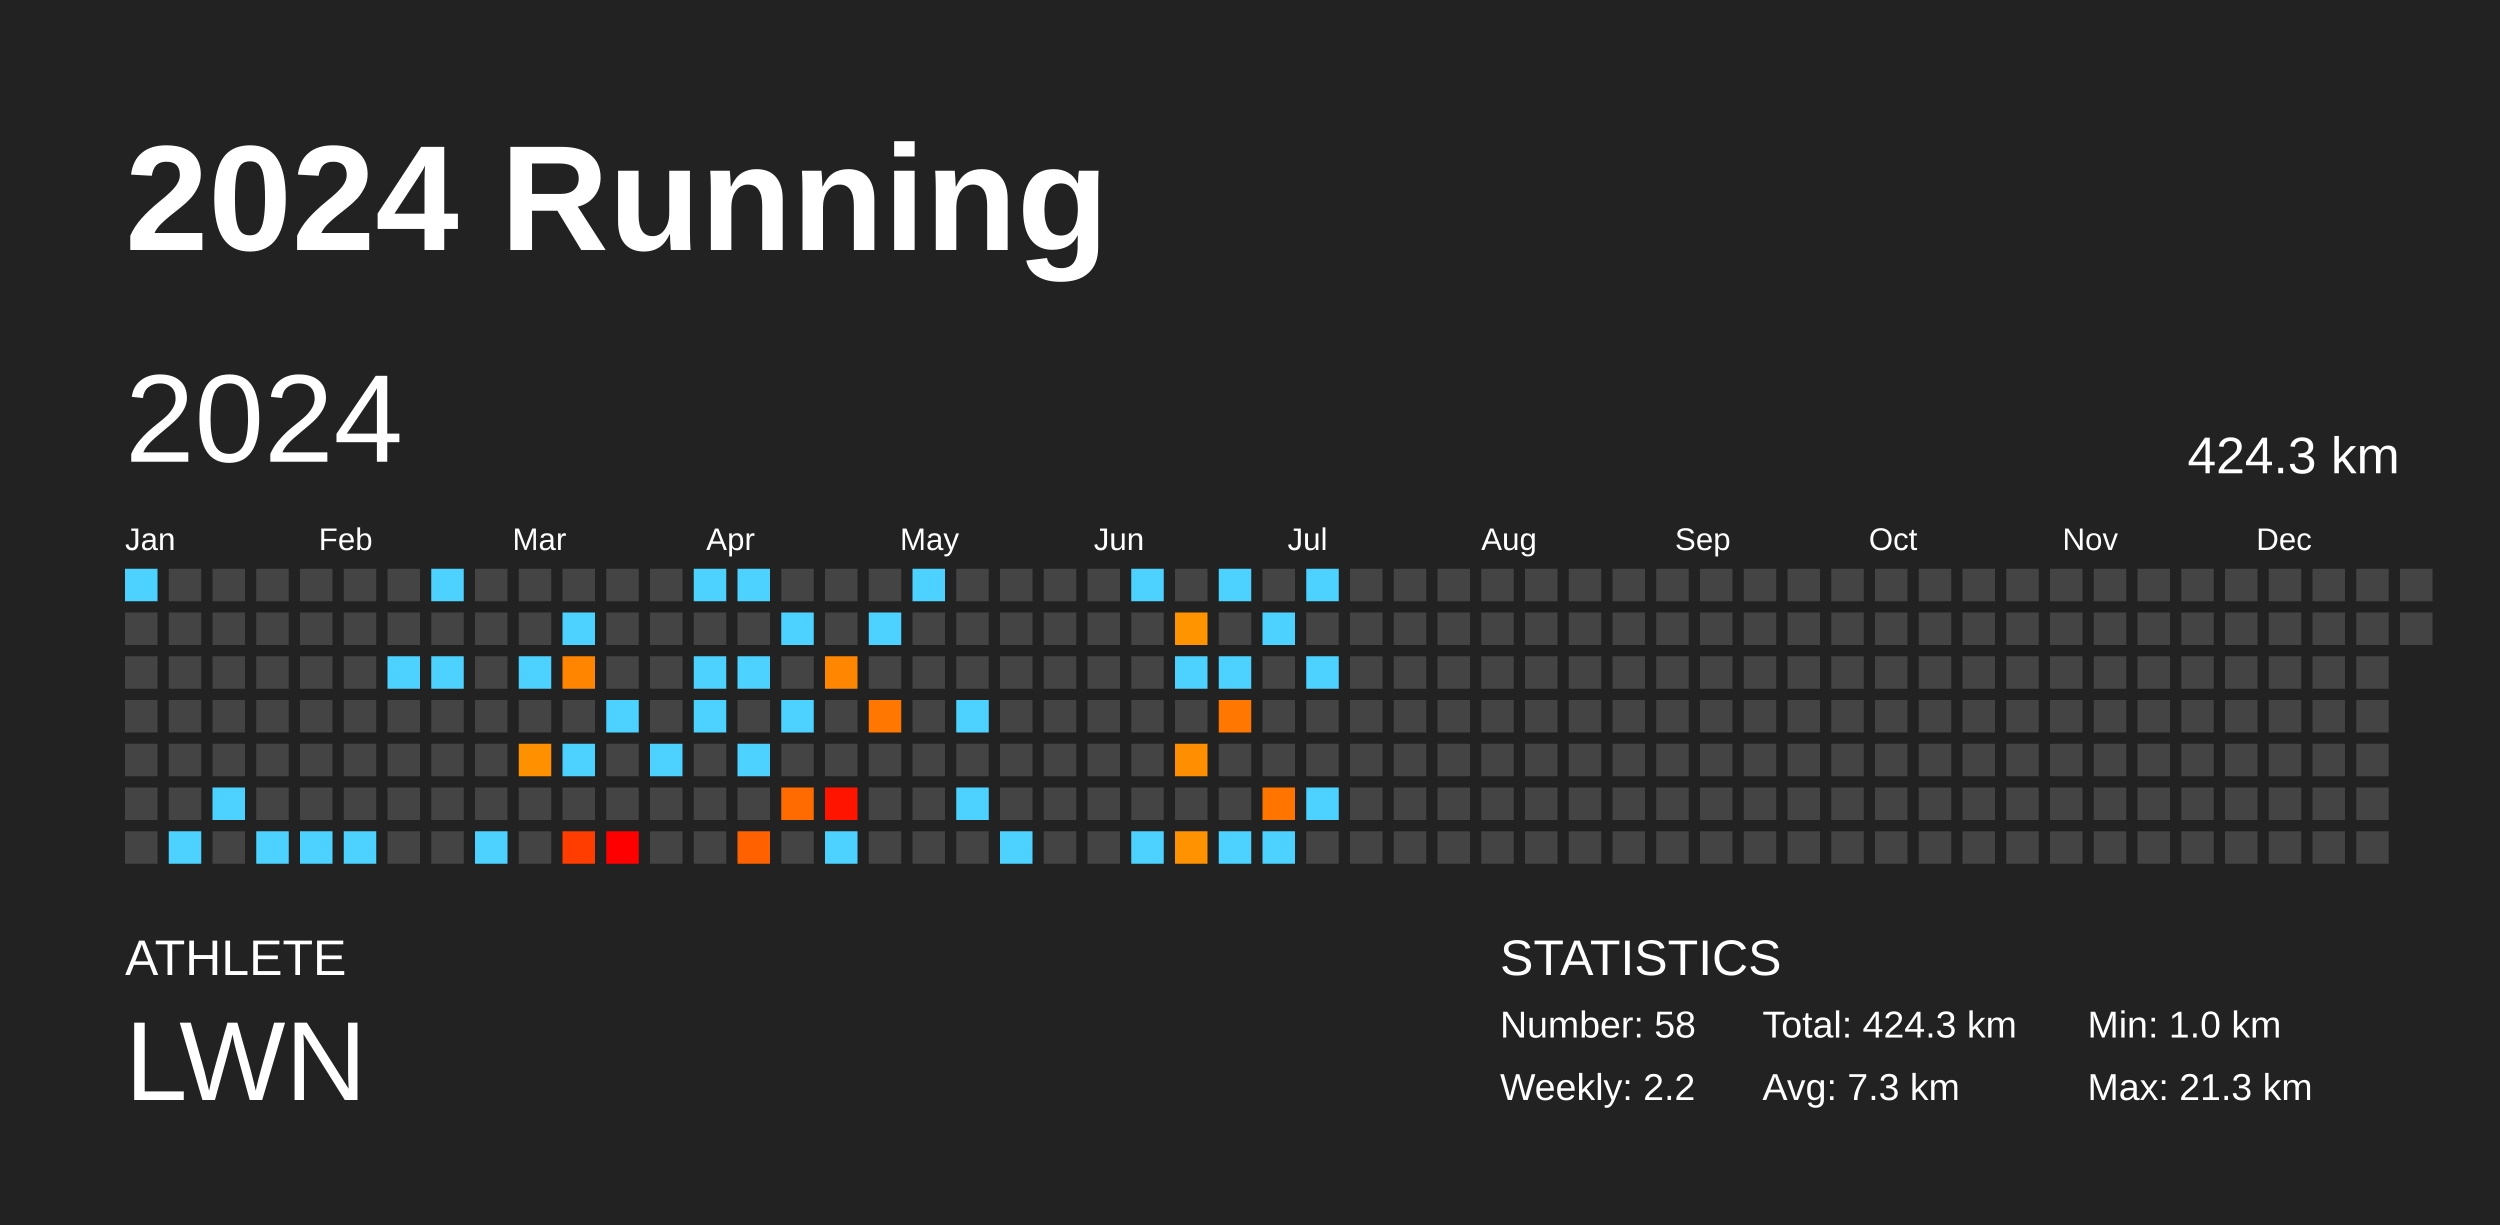
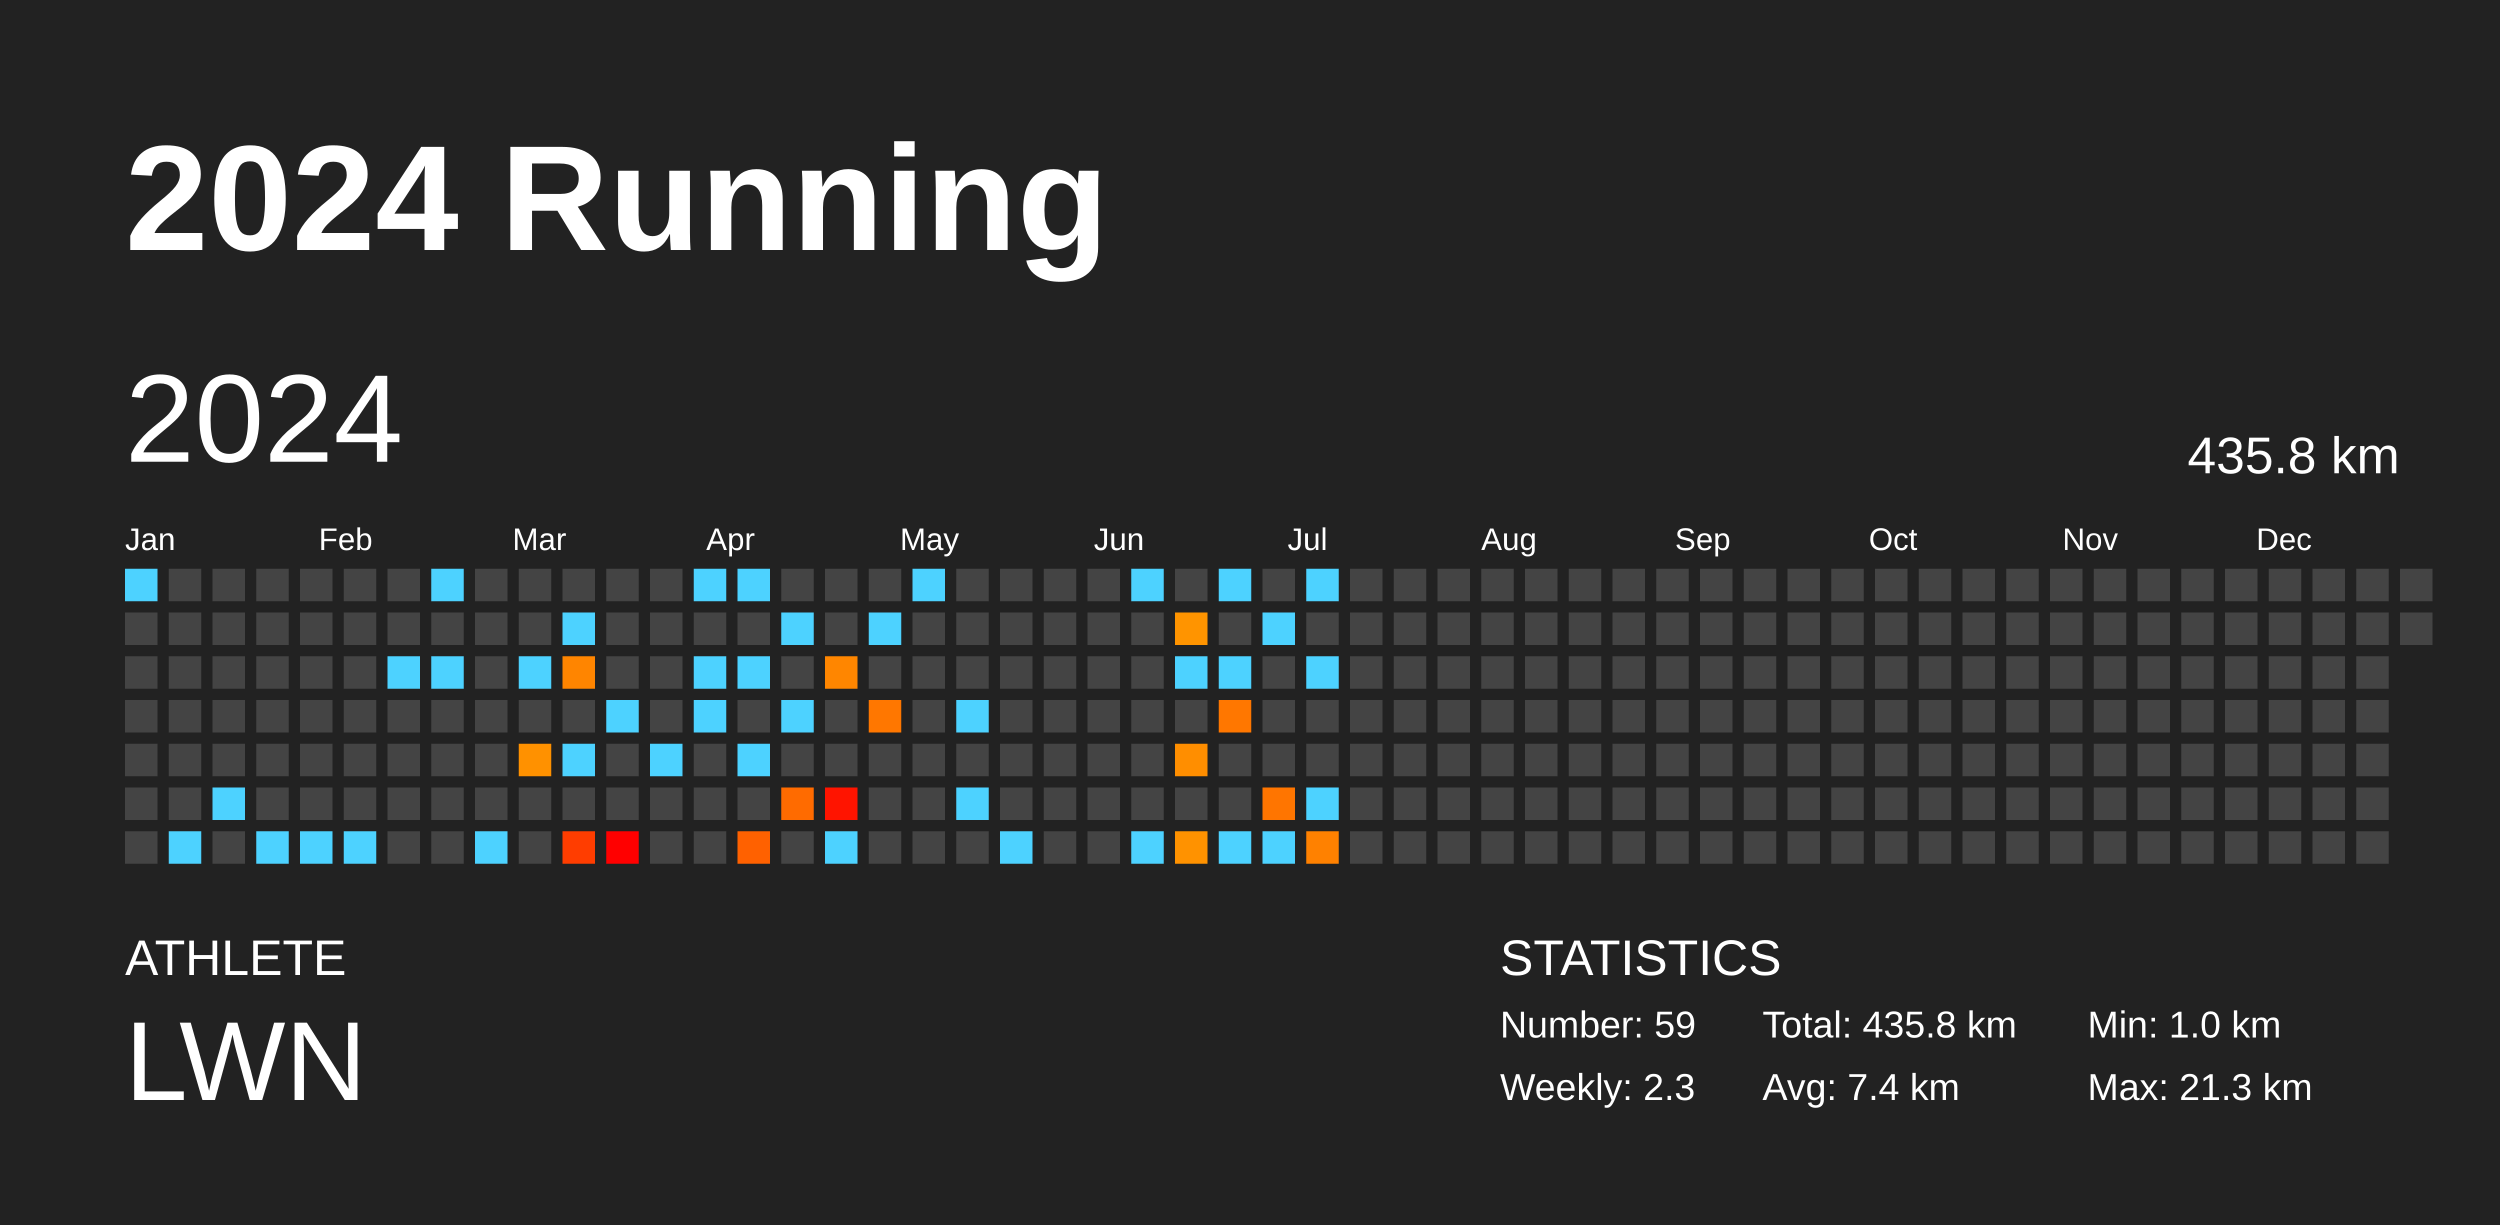
<svg xmlns="http://www.w3.org/2000/svg" baseProfile="full" height="98mm" version="1.1" viewBox="0,0,200,98" width="200mm">
  <defs />
  <rect fill="#222222" height="98" width="200" x="0" y="0" />
  <text fill="#FFFFFF" style="font-size:12px; font-family:Arial; font-weight:bold;" x="10" y="20">2024 Running</text>
  <text fill="#FFFFFF" style="font-size:4px; font-family:Arial" x="10" y="78">ATHLETE</text>
  <text fill="#FFFFFF" style="font-size:9px; font-family:Arial" x="10" y="88">LWN</text>
  <text fill="#FFFFFF" style="font-size:4px; font-family:Arial" x="120" y="78">STATISTICS</text>
-   <text fill="#FFFFFF" style="font-size:3px; font-family:Arial" x="120" y="83">Number: 58</text>
-   <text fill="#FFFFFF" style="font-size:3px; font-family:Arial" x="120" y="88">Weekly: 2.2</text>
-   <text fill="#FFFFFF" style="font-size:3px; font-family:Arial" x="141" y="83">Total: 424.3 km</text>
-   <text fill="#FFFFFF" style="font-size:3px; font-family:Arial" x="141" y="88">Avg: 7.3 km</text>
+   <text fill="#FFFFFF" style="font-size:3px; font-family:Arial" x="120" y="83">Number: 59</text>
+   <text fill="#FFFFFF" style="font-size:3px; font-family:Arial" x="120" y="88">Weekly: 2.3</text>
+   <text fill="#FFFFFF" style="font-size:3px; font-family:Arial" x="141" y="83">Total: 435.8 km</text>
+   <text fill="#FFFFFF" style="font-size:3px; font-family:Arial" x="141" y="88">Avg: 7.4 km</text>
  <text fill="#FFFFFF" style="font-size:3px; font-family:Arial" x="167" y="83">Min: 1.0 km</text>
  <text fill="#FFFFFF" style="font-size:3px; font-family:Arial" x="167" y="88">Max: 21.3 km</text>
  <text dominant-baseline="hanging" fill="#FFFFFF" style="font-size:10.0px; font-family:Arial;" x="10" y="30">2024</text>
-   <text dominant-baseline="hanging" fill="#FFFFFF" style="font-size:4.125px; font-family:Arial;" x="175" y="35">424.3 km</text>
+   <text dominant-baseline="hanging" fill="#FFFFFF" style="font-size:4.125px; font-family:Arial;" x="175" y="35">435.8 km</text>
  <text fill="#FFFFFF" style="font-size:2.5px; font-family:Arial" x="10.0" y="44">Jan</text>
  <text fill="#FFFFFF" style="font-size:2.5px; font-family:Arial" x="25.5" y="44">Feb</text>
  <text fill="#FFFFFF" style="font-size:2.5px; font-family:Arial" x="41.0" y="44">Mar</text>
  <text fill="#FFFFFF" style="font-size:2.5px; font-family:Arial" x="56.5" y="44">Apr</text>
  <text fill="#FFFFFF" style="font-size:2.5px; font-family:Arial" x="72.0" y="44">May</text>
  <text fill="#FFFFFF" style="font-size:2.5px; font-family:Arial" x="87.5" y="44">Jun</text>
  <text fill="#FFFFFF" style="font-size:2.5px; font-family:Arial" x="103.0" y="44">Jul</text>
  <text fill="#FFFFFF" style="font-size:2.5px; font-family:Arial" x="118.5" y="44">Aug</text>
  <text fill="#FFFFFF" style="font-size:2.5px; font-family:Arial" x="134.0" y="44">Sep</text>
  <text fill="#FFFFFF" style="font-size:2.5px; font-family:Arial" x="149.5" y="44">Oct</text>
  <text fill="#FFFFFF" style="font-size:2.5px; font-family:Arial" x="165.0" y="44">Nov</text>
  <text fill="#FFFFFF" style="font-size:2.5px; font-family:Arial" x="180.5" y="44">Dec</text>
  <rect fill="#4dd2ff" height="2.6" width="2.6" x="10.0" y="45.5" />
  <rect fill="#444444" height="2.6" width="2.6" x="10.0" y="49.0" />
  <rect fill="#444444" height="2.6" width="2.6" x="10.0" y="52.5" />
  <rect fill="#444444" height="2.6" width="2.6" x="10.0" y="56.0" />
  <rect fill="#444444" height="2.6" width="2.6" x="10.0" y="59.5" />
  <rect fill="#444444" height="2.6" width="2.6" x="10.0" y="63.0" />
  <rect fill="#444444" height="2.6" width="2.6" x="10.0" y="66.5" />
  <rect fill="#444444" height="2.6" width="2.6" x="13.5" y="45.5" />
  <rect fill="#444444" height="2.6" width="2.6" x="13.5" y="49.0" />
  <rect fill="#444444" height="2.6" width="2.6" x="13.5" y="52.5" />
  <rect fill="#444444" height="2.6" width="2.6" x="13.5" y="56.0" />
  <rect fill="#444444" height="2.6" width="2.6" x="13.5" y="59.5" />
  <rect fill="#444444" height="2.6" width="2.6" x="13.5" y="63.0" />
  <rect fill="#4dd2ff" height="2.6" width="2.6" x="13.5" y="66.5" />
  <rect fill="#444444" height="2.6" width="2.6" x="17.0" y="45.5" />
  <rect fill="#444444" height="2.6" width="2.6" x="17.0" y="49.0" />
  <rect fill="#444444" height="2.6" width="2.6" x="17.0" y="52.5" />
  <rect fill="#444444" height="2.6" width="2.6" x="17.0" y="56.0" />
  <rect fill="#444444" height="2.6" width="2.6" x="17.0" y="59.5" />
  <rect fill="#4dd2ff" height="2.6" width="2.6" x="17.0" y="63.0" />
  <rect fill="#444444" height="2.6" width="2.6" x="17.0" y="66.5" />
  <rect fill="#444444" height="2.6" width="2.6" x="20.5" y="45.5" />
  <rect fill="#444444" height="2.6" width="2.6" x="20.5" y="49.0" />
  <rect fill="#444444" height="2.6" width="2.6" x="20.5" y="52.5" />
  <rect fill="#444444" height="2.6" width="2.6" x="20.5" y="56.0" />
  <rect fill="#444444" height="2.6" width="2.6" x="20.5" y="59.5" />
  <rect fill="#444444" height="2.6" width="2.6" x="20.5" y="63.0" />
  <rect fill="#4dd2ff" height="2.6" width="2.6" x="20.5" y="66.5" />
  <rect fill="#444444" height="2.6" width="2.6" x="24.0" y="45.5" />
  <rect fill="#444444" height="2.6" width="2.6" x="24.0" y="49.0" />
  <rect fill="#444444" height="2.6" width="2.6" x="24.0" y="52.5" />
  <rect fill="#444444" height="2.6" width="2.6" x="24.0" y="56.0" />
  <rect fill="#444444" height="2.6" width="2.6" x="24.0" y="59.5" />
  <rect fill="#444444" height="2.6" width="2.6" x="24.0" y="63.0" />
  <rect fill="#4dd2ff" height="2.6" width="2.6" x="24.0" y="66.5" />
  <rect fill="#444444" height="2.6" width="2.6" x="27.5" y="45.5" />
  <rect fill="#444444" height="2.6" width="2.6" x="27.5" y="49.0" />
  <rect fill="#444444" height="2.6" width="2.6" x="27.5" y="52.5" />
  <rect fill="#444444" height="2.6" width="2.6" x="27.5" y="56.0" />
  <rect fill="#444444" height="2.6" width="2.6" x="27.5" y="59.5" />
  <rect fill="#444444" height="2.6" width="2.6" x="27.5" y="63.0" />
  <rect fill="#4dd2ff" height="2.6" width="2.6" x="27.5" y="66.5" />
  <rect fill="#444444" height="2.6" width="2.6" x="31.0" y="45.5" />
  <rect fill="#444444" height="2.6" width="2.6" x="31.0" y="49.0" />
  <rect fill="#4dd2ff" height="2.6" width="2.6" x="31.0" y="52.5" />
  <rect fill="#444444" height="2.6" width="2.6" x="31.0" y="56.0" />
  <rect fill="#444444" height="2.6" width="2.6" x="31.0" y="59.5" />
  <rect fill="#444444" height="2.6" width="2.6" x="31.0" y="63.0" />
  <rect fill="#444444" height="2.6" width="2.6" x="31.0" y="66.5" />
  <rect fill="#4dd2ff" height="2.6" width="2.6" x="34.5" y="45.5" />
  <rect fill="#444444" height="2.6" width="2.6" x="34.5" y="49.0" />
  <rect fill="#4dd2ff" height="2.6" width="2.6" x="34.5" y="52.5" />
  <rect fill="#444444" height="2.6" width="2.6" x="34.5" y="56.0" />
  <rect fill="#444444" height="2.6" width="2.6" x="34.5" y="59.5" />
  <rect fill="#444444" height="2.6" width="2.6" x="34.5" y="63.0" />
  <rect fill="#444444" height="2.6" width="2.6" x="34.5" y="66.5" />
  <rect fill="#444444" height="2.6" width="2.6" x="38.0" y="45.5" />
  <rect fill="#444444" height="2.6" width="2.6" x="38.0" y="49.0" />
  <rect fill="#444444" height="2.6" width="2.6" x="38.0" y="52.5" />
  <rect fill="#444444" height="2.6" width="2.6" x="38.0" y="56.0" />
  <rect fill="#444444" height="2.6" width="2.6" x="38.0" y="59.5" />
  <rect fill="#444444" height="2.6" width="2.6" x="38.0" y="63.0" />
  <rect fill="#4dd2ff" height="2.6" width="2.6" x="38.0" y="66.5" />
  <rect fill="#444444" height="2.6" width="2.6" x="41.5" y="45.5" />
  <rect fill="#444444" height="2.6" width="2.6" x="41.5" y="49.0" />
  <rect fill="#4dd2ff" height="2.6" width="2.6" x="41.5" y="52.5" />
  <rect fill="#444444" height="2.6" width="2.6" x="41.5" y="56.0" />
  <rect fill="#ff9100" height="2.6" width="2.6" x="41.5" y="59.5" />
  <rect fill="#444444" height="2.6" width="2.6" x="41.5" y="63.0" />
  <rect fill="#444444" height="2.6" width="2.6" x="41.5" y="66.5" />
  <rect fill="#444444" height="2.6" width="2.6" x="45.0" y="45.5" />
  <rect fill="#4dd2ff" height="2.6" width="2.6" x="45.0" y="49.0" />
  <rect fill="#ff8500" height="2.6" width="2.6" x="45.0" y="52.5" />
  <rect fill="#444444" height="2.6" width="2.6" x="45.0" y="56.0" />
  <rect fill="#4dd2ff" height="2.6" width="2.6" x="45.0" y="59.5" />
  <rect fill="#444444" height="2.6" width="2.6" x="45.0" y="63.0" />
  <rect fill="#ff3d00" height="2.6" width="2.6" x="45.0" y="66.5" />
  <rect fill="#444444" height="2.6" width="2.6" x="48.5" y="45.5" />
  <rect fill="#444444" height="2.6" width="2.6" x="48.5" y="49.0" />
  <rect fill="#444444" height="2.6" width="2.6" x="48.5" y="52.5" />
  <rect fill="#4dd2ff" height="2.6" width="2.6" x="48.5" y="56.0" />
  <rect fill="#444444" height="2.6" width="2.6" x="48.5" y="59.5" />
  <rect fill="#444444" height="2.6" width="2.6" x="48.5" y="63.0" />
  <rect fill="red" height="2.6" width="2.6" x="48.5" y="66.5" />
  <rect fill="#444444" height="2.6" width="2.6" x="52.0" y="45.5" />
  <rect fill="#444444" height="2.6" width="2.6" x="52.0" y="49.0" />
  <rect fill="#444444" height="2.6" width="2.6" x="52.0" y="52.5" />
  <rect fill="#444444" height="2.6" width="2.6" x="52.0" y="56.0" />
  <rect fill="#4dd2ff" height="2.6" width="2.6" x="52.0" y="59.5" />
  <rect fill="#444444" height="2.6" width="2.6" x="52.0" y="63.0" />
  <rect fill="#444444" height="2.6" width="2.6" x="52.0" y="66.5" />
  <rect fill="#4dd2ff" height="2.6" width="2.6" x="55.5" y="45.5" />
  <rect fill="#444444" height="2.6" width="2.6" x="55.5" y="49.0" />
  <rect fill="#4dd2ff" height="2.6" width="2.6" x="55.5" y="52.5" />
  <rect fill="#4dd2ff" height="2.6" width="2.6" x="55.5" y="56.0" />
  <rect fill="#444444" height="2.6" width="2.6" x="55.5" y="59.5" />
  <rect fill="#444444" height="2.6" width="2.6" x="55.5" y="63.0" />
  <rect fill="#444444" height="2.6" width="2.6" x="55.5" y="66.5" />
  <rect fill="#4dd2ff" height="2.6" width="2.6" x="59.0" y="45.5" />
  <rect fill="#444444" height="2.6" width="2.6" x="59.0" y="49.0" />
  <rect fill="#4dd2ff" height="2.6" width="2.6" x="59.0" y="52.5" />
  <rect fill="#444444" height="2.6" width="2.6" x="59.0" y="56.0" />
  <rect fill="#4dd2ff" height="2.6" width="2.6" x="59.0" y="59.5" />
  <rect fill="#444444" height="2.6" width="2.6" x="59.0" y="63.0" />
  <rect fill="#ff6100" height="2.6" width="2.6" x="59.0" y="66.5" />
  <rect fill="#444444" height="2.6" width="2.6" x="62.5" y="45.5" />
  <rect fill="#4dd2ff" height="2.6" width="2.6" x="62.5" y="49.0" />
  <rect fill="#444444" height="2.6" width="2.6" x="62.5" y="52.5" />
  <rect fill="#4dd2ff" height="2.6" width="2.6" x="62.5" y="56.0" />
  <rect fill="#444444" height="2.6" width="2.6" x="62.5" y="59.5" />
  <rect fill="#ff6b00" height="2.6" width="2.6" x="62.5" y="63.0" />
  <rect fill="#444444" height="2.6" width="2.6" x="62.5" y="66.5" />
  <rect fill="#444444" height="2.6" width="2.6" x="66.0" y="45.5" />
  <rect fill="#444444" height="2.6" width="2.6" x="66.0" y="49.0" />
  <rect fill="#ff8600" height="2.6" width="2.6" x="66.0" y="52.5" />
  <rect fill="#444444" height="2.6" width="2.6" x="66.0" y="56.0" />
  <rect fill="#444444" height="2.6" width="2.6" x="66.0" y="59.5" />
  <rect fill="#ff1400" height="2.6" width="2.6" x="66.0" y="63.0" />
  <rect fill="#4dd2ff" height="2.6" width="2.6" x="66.0" y="66.5" />
  <rect fill="#444444" height="2.6" width="2.6" x="69.5" y="45.5" />
  <rect fill="#4dd2ff" height="2.6" width="2.6" x="69.5" y="49.0" />
  <rect fill="#444444" height="2.6" width="2.6" x="69.5" y="52.5" />
  <rect fill="#ff7700" height="2.6" width="2.6" x="69.5" y="56.0" />
  <rect fill="#444444" height="2.6" width="2.6" x="69.5" y="59.5" />
  <rect fill="#444444" height="2.6" width="2.6" x="69.5" y="63.0" />
  <rect fill="#444444" height="2.6" width="2.6" x="69.5" y="66.5" />
  <rect fill="#4dd2ff" height="2.6" width="2.6" x="73.0" y="45.5" />
  <rect fill="#444444" height="2.6" width="2.6" x="73.0" y="49.0" />
  <rect fill="#444444" height="2.6" width="2.6" x="73.0" y="52.5" />
  <rect fill="#444444" height="2.6" width="2.6" x="73.0" y="56.0" />
  <rect fill="#444444" height="2.6" width="2.6" x="73.0" y="59.5" />
  <rect fill="#444444" height="2.6" width="2.6" x="73.0" y="63.0" />
  <rect fill="#444444" height="2.6" width="2.6" x="73.0" y="66.5" />
  <rect fill="#444444" height="2.6" width="2.6" x="76.5" y="45.5" />
  <rect fill="#444444" height="2.6" width="2.6" x="76.5" y="49.0" />
  <rect fill="#444444" height="2.6" width="2.6" x="76.5" y="52.5" />
  <rect fill="#4dd2ff" height="2.6" width="2.6" x="76.5" y="56.0" />
  <rect fill="#444444" height="2.6" width="2.6" x="76.5" y="59.5" />
  <rect fill="#4dd2ff" height="2.6" width="2.6" x="76.5" y="63.0" />
  <rect fill="#444444" height="2.6" width="2.6" x="76.5" y="66.5" />
  <rect fill="#444444" height="2.6" width="2.6" x="80.0" y="45.5" />
  <rect fill="#444444" height="2.6" width="2.6" x="80.0" y="49.0" />
  <rect fill="#444444" height="2.6" width="2.6" x="80.0" y="52.5" />
  <rect fill="#444444" height="2.6" width="2.6" x="80.0" y="56.0" />
  <rect fill="#444444" height="2.6" width="2.6" x="80.0" y="59.5" />
  <rect fill="#444444" height="2.6" width="2.6" x="80.0" y="63.0" />
  <rect fill="#4dd2ff" height="2.6" width="2.6" x="80.0" y="66.5" />
  <rect fill="#444444" height="2.6" width="2.6" x="83.5" y="45.5" />
  <rect fill="#444444" height="2.6" width="2.6" x="83.5" y="49.0" />
  <rect fill="#444444" height="2.6" width="2.6" x="83.5" y="52.5" />
  <rect fill="#444444" height="2.6" width="2.6" x="83.5" y="56.0" />
  <rect fill="#444444" height="2.6" width="2.6" x="83.5" y="59.5" />
  <rect fill="#444444" height="2.6" width="2.6" x="83.5" y="63.0" />
  <rect fill="#444444" height="2.6" width="2.6" x="83.5" y="66.5" />
  <rect fill="#444444" height="2.6" width="2.6" x="87.0" y="45.5" />
  <rect fill="#444444" height="2.6" width="2.6" x="87.0" y="49.0" />
  <rect fill="#444444" height="2.6" width="2.6" x="87.0" y="52.5" />
  <rect fill="#444444" height="2.6" width="2.6" x="87.0" y="56.0" />
  <rect fill="#444444" height="2.6" width="2.6" x="87.0" y="59.5" />
  <rect fill="#444444" height="2.6" width="2.6" x="87.0" y="63.0" />
  <rect fill="#444444" height="2.6" width="2.6" x="87.0" y="66.5" />
  <rect fill="#4dd2ff" height="2.6" width="2.6" x="90.5" y="45.5" />
  <rect fill="#444444" height="2.6" width="2.6" x="90.5" y="49.0" />
  <rect fill="#444444" height="2.6" width="2.6" x="90.5" y="52.5" />
  <rect fill="#444444" height="2.6" width="2.6" x="90.5" y="56.0" />
  <rect fill="#444444" height="2.6" width="2.6" x="90.5" y="59.5" />
  <rect fill="#444444" height="2.6" width="2.6" x="90.5" y="63.0" />
  <rect fill="#4dd2ff" height="2.6" width="2.6" x="90.5" y="66.5" />
  <rect fill="#444444" height="2.6" width="2.6" x="94.0" y="45.5" />
  <rect fill="#ff9400" height="2.6" width="2.6" x="94.0" y="49.0" />
  <rect fill="#4dd2ff" height="2.6" width="2.6" x="94.0" y="52.5" />
  <rect fill="#444444" height="2.6" width="2.6" x="94.0" y="56.0" />
  <rect fill="#ff8e00" height="2.6" width="2.6" x="94.0" y="59.5" />
  <rect fill="#444444" height="2.6" width="2.6" x="94.0" y="63.0" />
  <rect fill="#ff9200" height="2.6" width="2.6" x="94.0" y="66.5" />
  <rect fill="#4dd2ff" height="2.6" width="2.6" x="97.5" y="45.5" />
  <rect fill="#444444" height="2.6" width="2.6" x="97.5" y="49.0" />
  <rect fill="#4dd2ff" height="2.6" width="2.6" x="97.5" y="52.5" />
  <rect fill="#ff7700" height="2.6" width="2.6" x="97.5" y="56.0" />
  <rect fill="#444444" height="2.6" width="2.6" x="97.5" y="59.5" />
  <rect fill="#444444" height="2.6" width="2.6" x="97.5" y="63.0" />
  <rect fill="#4dd2ff" height="2.6" width="2.6" x="97.5" y="66.5" />
  <rect fill="#444444" height="2.6" width="2.6" x="101.0" y="45.5" />
  <rect fill="#4dd2ff" height="2.6" width="2.6" x="101.0" y="49.0" />
  <rect fill="#444444" height="2.6" width="2.6" x="101.0" y="52.5" />
  <rect fill="#444444" height="2.6" width="2.6" x="101.0" y="56.0" />
  <rect fill="#444444" height="2.6" width="2.6" x="101.0" y="59.5" />
  <rect fill="#ff7500" height="2.6" width="2.6" x="101.0" y="63.0" />
  <rect fill="#4dd2ff" height="2.6" width="2.6" x="101.0" y="66.5" />
  <rect fill="#4dd2ff" height="2.6" width="2.6" x="104.5" y="45.5" />
  <rect fill="#444444" height="2.6" width="2.6" x="104.5" y="49.0" />
  <rect fill="#4dd2ff" height="2.6" width="2.6" x="104.5" y="52.5" />
  <rect fill="#444444" height="2.6" width="2.6" x="104.5" y="56.0" />
  <rect fill="#444444" height="2.6" width="2.6" x="104.5" y="59.5" />
  <rect fill="#4dd2ff" height="2.6" width="2.6" x="104.5" y="63.0" />
-   <rect fill="#444444" height="2.6" width="2.6" x="104.5" y="66.5" />
+   <rect fill="#ff8100" height="2.6" width="2.6" x="104.5" y="66.5" />
  <rect fill="#444444" height="2.6" width="2.6" x="108.0" y="45.5" />
  <rect fill="#444444" height="2.6" width="2.6" x="108.0" y="49.0" />
  <rect fill="#444444" height="2.6" width="2.6" x="108.0" y="52.5" />
  <rect fill="#444444" height="2.6" width="2.6" x="108.0" y="56.0" />
  <rect fill="#444444" height="2.6" width="2.6" x="108.0" y="59.5" />
  <rect fill="#444444" height="2.6" width="2.6" x="108.0" y="63.0" />
  <rect fill="#444444" height="2.6" width="2.6" x="108.0" y="66.5" />
  <rect fill="#444444" height="2.6" width="2.6" x="111.5" y="45.5" />
  <rect fill="#444444" height="2.6" width="2.6" x="111.5" y="49.0" />
  <rect fill="#444444" height="2.6" width="2.6" x="111.5" y="52.5" />
  <rect fill="#444444" height="2.6" width="2.6" x="111.5" y="56.0" />
  <rect fill="#444444" height="2.6" width="2.6" x="111.5" y="59.5" />
  <rect fill="#444444" height="2.6" width="2.6" x="111.5" y="63.0" />
  <rect fill="#444444" height="2.6" width="2.6" x="111.5" y="66.5" />
  <rect fill="#444444" height="2.6" width="2.6" x="115.0" y="45.5" />
  <rect fill="#444444" height="2.6" width="2.6" x="115.0" y="49.0" />
  <rect fill="#444444" height="2.6" width="2.6" x="115.0" y="52.5" />
  <rect fill="#444444" height="2.6" width="2.6" x="115.0" y="56.0" />
  <rect fill="#444444" height="2.6" width="2.6" x="115.0" y="59.5" />
  <rect fill="#444444" height="2.6" width="2.6" x="115.0" y="63.0" />
  <rect fill="#444444" height="2.6" width="2.6" x="115.0" y="66.5" />
  <rect fill="#444444" height="2.6" width="2.6" x="118.5" y="45.5" />
  <rect fill="#444444" height="2.6" width="2.6" x="118.5" y="49.0" />
  <rect fill="#444444" height="2.6" width="2.6" x="118.5" y="52.5" />
  <rect fill="#444444" height="2.6" width="2.6" x="118.5" y="56.0" />
  <rect fill="#444444" height="2.6" width="2.6" x="118.5" y="59.5" />
  <rect fill="#444444" height="2.6" width="2.6" x="118.5" y="63.0" />
  <rect fill="#444444" height="2.6" width="2.6" x="118.5" y="66.5" />
  <rect fill="#444444" height="2.6" width="2.6" x="122.0" y="45.5" />
  <rect fill="#444444" height="2.6" width="2.6" x="122.0" y="49.0" />
  <rect fill="#444444" height="2.6" width="2.6" x="122.0" y="52.5" />
  <rect fill="#444444" height="2.6" width="2.6" x="122.0" y="56.0" />
  <rect fill="#444444" height="2.6" width="2.6" x="122.0" y="59.5" />
  <rect fill="#444444" height="2.6" width="2.6" x="122.0" y="63.0" />
  <rect fill="#444444" height="2.6" width="2.6" x="122.0" y="66.5" />
  <rect fill="#444444" height="2.6" width="2.6" x="125.5" y="45.5" />
  <rect fill="#444444" height="2.6" width="2.6" x="125.5" y="49.0" />
  <rect fill="#444444" height="2.6" width="2.6" x="125.5" y="52.5" />
  <rect fill="#444444" height="2.6" width="2.6" x="125.5" y="56.0" />
  <rect fill="#444444" height="2.6" width="2.6" x="125.5" y="59.5" />
  <rect fill="#444444" height="2.6" width="2.6" x="125.5" y="63.0" />
  <rect fill="#444444" height="2.6" width="2.6" x="125.5" y="66.5" />
  <rect fill="#444444" height="2.6" width="2.6" x="129.0" y="45.5" />
  <rect fill="#444444" height="2.6" width="2.6" x="129.0" y="49.0" />
  <rect fill="#444444" height="2.6" width="2.6" x="129.0" y="52.5" />
  <rect fill="#444444" height="2.6" width="2.6" x="129.0" y="56.0" />
  <rect fill="#444444" height="2.6" width="2.6" x="129.0" y="59.5" />
  <rect fill="#444444" height="2.6" width="2.6" x="129.0" y="63.0" />
  <rect fill="#444444" height="2.6" width="2.6" x="129.0" y="66.5" />
  <rect fill="#444444" height="2.6" width="2.6" x="132.5" y="45.5" />
  <rect fill="#444444" height="2.6" width="2.6" x="132.5" y="49.0" />
  <rect fill="#444444" height="2.6" width="2.6" x="132.5" y="52.5" />
  <rect fill="#444444" height="2.6" width="2.6" x="132.5" y="56.0" />
  <rect fill="#444444" height="2.6" width="2.6" x="132.5" y="59.5" />
  <rect fill="#444444" height="2.6" width="2.6" x="132.5" y="63.0" />
  <rect fill="#444444" height="2.6" width="2.6" x="132.5" y="66.5" />
  <rect fill="#444444" height="2.6" width="2.6" x="136.0" y="45.5" />
  <rect fill="#444444" height="2.6" width="2.6" x="136.0" y="49.0" />
  <rect fill="#444444" height="2.6" width="2.6" x="136.0" y="52.5" />
  <rect fill="#444444" height="2.6" width="2.6" x="136.0" y="56.0" />
  <rect fill="#444444" height="2.6" width="2.6" x="136.0" y="59.5" />
  <rect fill="#444444" height="2.6" width="2.6" x="136.0" y="63.0" />
  <rect fill="#444444" height="2.6" width="2.6" x="136.0" y="66.5" />
  <rect fill="#444444" height="2.6" width="2.6" x="139.5" y="45.5" />
  <rect fill="#444444" height="2.6" width="2.6" x="139.5" y="49.0" />
  <rect fill="#444444" height="2.6" width="2.6" x="139.5" y="52.5" />
  <rect fill="#444444" height="2.6" width="2.6" x="139.5" y="56.0" />
  <rect fill="#444444" height="2.6" width="2.6" x="139.5" y="59.5" />
  <rect fill="#444444" height="2.6" width="2.6" x="139.5" y="63.0" />
  <rect fill="#444444" height="2.6" width="2.6" x="139.5" y="66.5" />
  <rect fill="#444444" height="2.6" width="2.6" x="143.0" y="45.5" />
  <rect fill="#444444" height="2.6" width="2.6" x="143.0" y="49.0" />
  <rect fill="#444444" height="2.6" width="2.6" x="143.0" y="52.5" />
  <rect fill="#444444" height="2.6" width="2.6" x="143.0" y="56.0" />
  <rect fill="#444444" height="2.6" width="2.6" x="143.0" y="59.5" />
  <rect fill="#444444" height="2.6" width="2.6" x="143.0" y="63.0" />
  <rect fill="#444444" height="2.6" width="2.6" x="143.0" y="66.5" />
  <rect fill="#444444" height="2.6" width="2.6" x="146.5" y="45.5" />
  <rect fill="#444444" height="2.6" width="2.6" x="146.5" y="49.0" />
  <rect fill="#444444" height="2.6" width="2.6" x="146.5" y="52.5" />
  <rect fill="#444444" height="2.6" width="2.6" x="146.5" y="56.0" />
  <rect fill="#444444" height="2.6" width="2.6" x="146.5" y="59.5" />
  <rect fill="#444444" height="2.6" width="2.6" x="146.5" y="63.0" />
  <rect fill="#444444" height="2.6" width="2.6" x="146.5" y="66.5" />
  <rect fill="#444444" height="2.6" width="2.6" x="150.0" y="45.5" />
  <rect fill="#444444" height="2.6" width="2.6" x="150.0" y="49.0" />
  <rect fill="#444444" height="2.6" width="2.6" x="150.0" y="52.5" />
  <rect fill="#444444" height="2.6" width="2.6" x="150.0" y="56.0" />
  <rect fill="#444444" height="2.6" width="2.6" x="150.0" y="59.5" />
  <rect fill="#444444" height="2.6" width="2.6" x="150.0" y="63.0" />
  <rect fill="#444444" height="2.6" width="2.6" x="150.0" y="66.5" />
  <rect fill="#444444" height="2.6" width="2.6" x="153.5" y="45.5" />
  <rect fill="#444444" height="2.6" width="2.6" x="153.5" y="49.0" />
  <rect fill="#444444" height="2.6" width="2.6" x="153.5" y="52.5" />
  <rect fill="#444444" height="2.6" width="2.6" x="153.5" y="56.0" />
  <rect fill="#444444" height="2.6" width="2.6" x="153.5" y="59.5" />
  <rect fill="#444444" height="2.6" width="2.6" x="153.5" y="63.0" />
  <rect fill="#444444" height="2.6" width="2.6" x="153.5" y="66.5" />
  <rect fill="#444444" height="2.6" width="2.6" x="157.0" y="45.5" />
  <rect fill="#444444" height="2.6" width="2.6" x="157.0" y="49.0" />
  <rect fill="#444444" height="2.6" width="2.6" x="157.0" y="52.5" />
  <rect fill="#444444" height="2.6" width="2.6" x="157.0" y="56.0" />
  <rect fill="#444444" height="2.6" width="2.6" x="157.0" y="59.5" />
  <rect fill="#444444" height="2.6" width="2.6" x="157.0" y="63.0" />
  <rect fill="#444444" height="2.6" width="2.6" x="157.0" y="66.5" />
  <rect fill="#444444" height="2.6" width="2.6" x="160.5" y="45.5" />
  <rect fill="#444444" height="2.6" width="2.6" x="160.5" y="49.0" />
  <rect fill="#444444" height="2.6" width="2.6" x="160.5" y="52.5" />
  <rect fill="#444444" height="2.6" width="2.6" x="160.5" y="56.0" />
  <rect fill="#444444" height="2.6" width="2.6" x="160.5" y="59.5" />
  <rect fill="#444444" height="2.6" width="2.6" x="160.5" y="63.0" />
  <rect fill="#444444" height="2.6" width="2.6" x="160.5" y="66.5" />
  <rect fill="#444444" height="2.6" width="2.6" x="164.0" y="45.5" />
  <rect fill="#444444" height="2.6" width="2.6" x="164.0" y="49.0" />
  <rect fill="#444444" height="2.6" width="2.6" x="164.0" y="52.5" />
  <rect fill="#444444" height="2.6" width="2.6" x="164.0" y="56.0" />
  <rect fill="#444444" height="2.6" width="2.6" x="164.0" y="59.5" />
  <rect fill="#444444" height="2.6" width="2.6" x="164.0" y="63.0" />
  <rect fill="#444444" height="2.6" width="2.6" x="164.0" y="66.5" />
  <rect fill="#444444" height="2.6" width="2.6" x="167.5" y="45.5" />
  <rect fill="#444444" height="2.6" width="2.6" x="167.5" y="49.0" />
  <rect fill="#444444" height="2.6" width="2.6" x="167.5" y="52.5" />
  <rect fill="#444444" height="2.6" width="2.6" x="167.5" y="56.0" />
  <rect fill="#444444" height="2.6" width="2.6" x="167.5" y="59.5" />
  <rect fill="#444444" height="2.6" width="2.6" x="167.5" y="63.0" />
  <rect fill="#444444" height="2.6" width="2.6" x="167.5" y="66.5" />
  <rect fill="#444444" height="2.6" width="2.6" x="171.0" y="45.5" />
  <rect fill="#444444" height="2.6" width="2.6" x="171.0" y="49.0" />
  <rect fill="#444444" height="2.6" width="2.6" x="171.0" y="52.5" />
  <rect fill="#444444" height="2.6" width="2.6" x="171.0" y="56.0" />
  <rect fill="#444444" height="2.6" width="2.6" x="171.0" y="59.5" />
  <rect fill="#444444" height="2.6" width="2.6" x="171.0" y="63.0" />
  <rect fill="#444444" height="2.6" width="2.6" x="171.0" y="66.5" />
  <rect fill="#444444" height="2.6" width="2.6" x="174.5" y="45.5" />
  <rect fill="#444444" height="2.6" width="2.6" x="174.5" y="49.0" />
  <rect fill="#444444" height="2.6" width="2.6" x="174.5" y="52.5" />
  <rect fill="#444444" height="2.6" width="2.6" x="174.5" y="56.0" />
  <rect fill="#444444" height="2.6" width="2.6" x="174.5" y="59.5" />
  <rect fill="#444444" height="2.6" width="2.6" x="174.5" y="63.0" />
  <rect fill="#444444" height="2.6" width="2.6" x="174.5" y="66.5" />
  <rect fill="#444444" height="2.6" width="2.6" x="178.0" y="45.5" />
  <rect fill="#444444" height="2.6" width="2.6" x="178.0" y="49.0" />
  <rect fill="#444444" height="2.6" width="2.6" x="178.0" y="52.5" />
  <rect fill="#444444" height="2.6" width="2.6" x="178.0" y="56.0" />
  <rect fill="#444444" height="2.6" width="2.6" x="178.0" y="59.5" />
  <rect fill="#444444" height="2.6" width="2.6" x="178.0" y="63.0" />
  <rect fill="#444444" height="2.6" width="2.6" x="178.0" y="66.5" />
  <rect fill="#444444" height="2.6" width="2.6" x="181.5" y="45.5" />
  <rect fill="#444444" height="2.6" width="2.6" x="181.5" y="49.0" />
  <rect fill="#444444" height="2.6" width="2.6" x="181.5" y="52.5" />
  <rect fill="#444444" height="2.6" width="2.6" x="181.5" y="56.0" />
  <rect fill="#444444" height="2.6" width="2.6" x="181.5" y="59.5" />
  <rect fill="#444444" height="2.6" width="2.6" x="181.5" y="63.0" />
  <rect fill="#444444" height="2.6" width="2.6" x="181.5" y="66.5" />
  <rect fill="#444444" height="2.6" width="2.6" x="185.0" y="45.5" />
  <rect fill="#444444" height="2.6" width="2.6" x="185.0" y="49.0" />
  <rect fill="#444444" height="2.6" width="2.6" x="185.0" y="52.5" />
  <rect fill="#444444" height="2.6" width="2.6" x="185.0" y="56.0" />
  <rect fill="#444444" height="2.6" width="2.6" x="185.0" y="59.5" />
  <rect fill="#444444" height="2.6" width="2.6" x="185.0" y="63.0" />
  <rect fill="#444444" height="2.6" width="2.6" x="185.0" y="66.5" />
  <rect fill="#444444" height="2.6" width="2.6" x="188.5" y="45.5" />
  <rect fill="#444444" height="2.6" width="2.6" x="188.5" y="49.0" />
  <rect fill="#444444" height="2.6" width="2.6" x="188.5" y="52.5" />
  <rect fill="#444444" height="2.6" width="2.6" x="188.5" y="56.0" />
  <rect fill="#444444" height="2.6" width="2.6" x="188.5" y="59.5" />
  <rect fill="#444444" height="2.6" width="2.6" x="188.5" y="63.0" />
  <rect fill="#444444" height="2.6" width="2.6" x="188.5" y="66.5" />
  <rect fill="#444444" height="2.6" width="2.6" x="192.0" y="45.5" />
  <rect fill="#444444" height="2.6" width="2.6" x="192.0" y="49.0" />
</svg>
